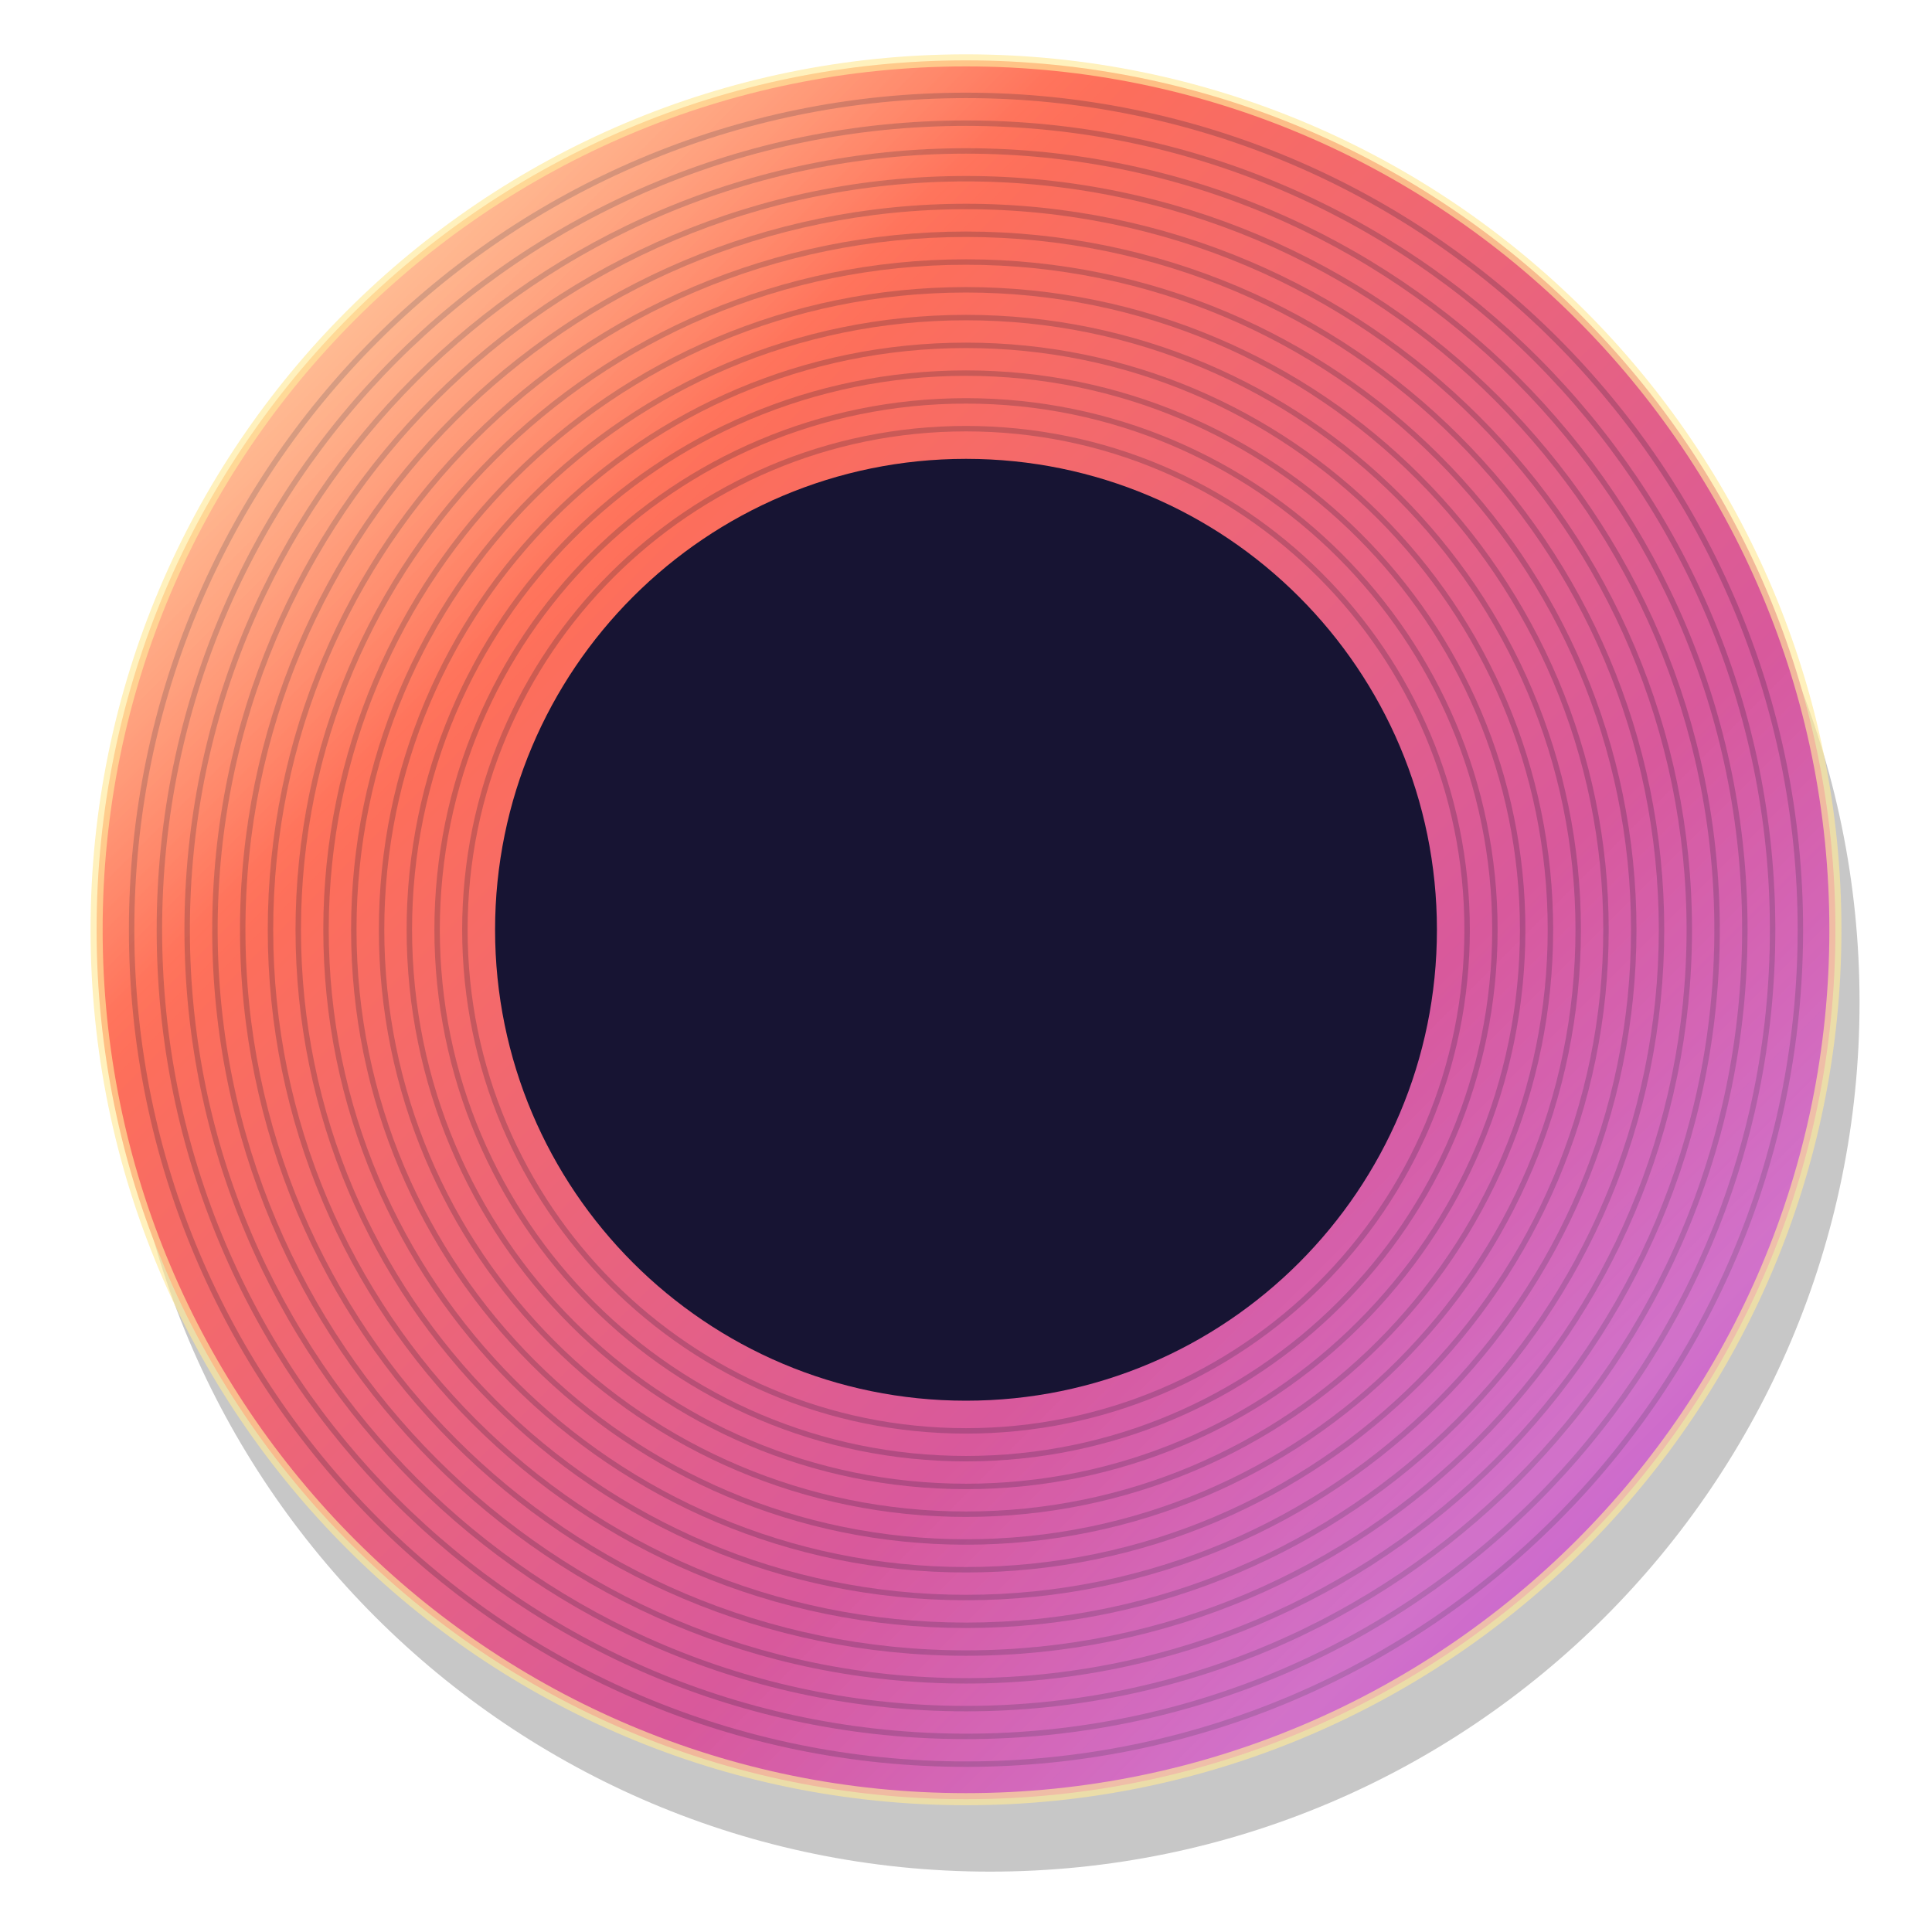
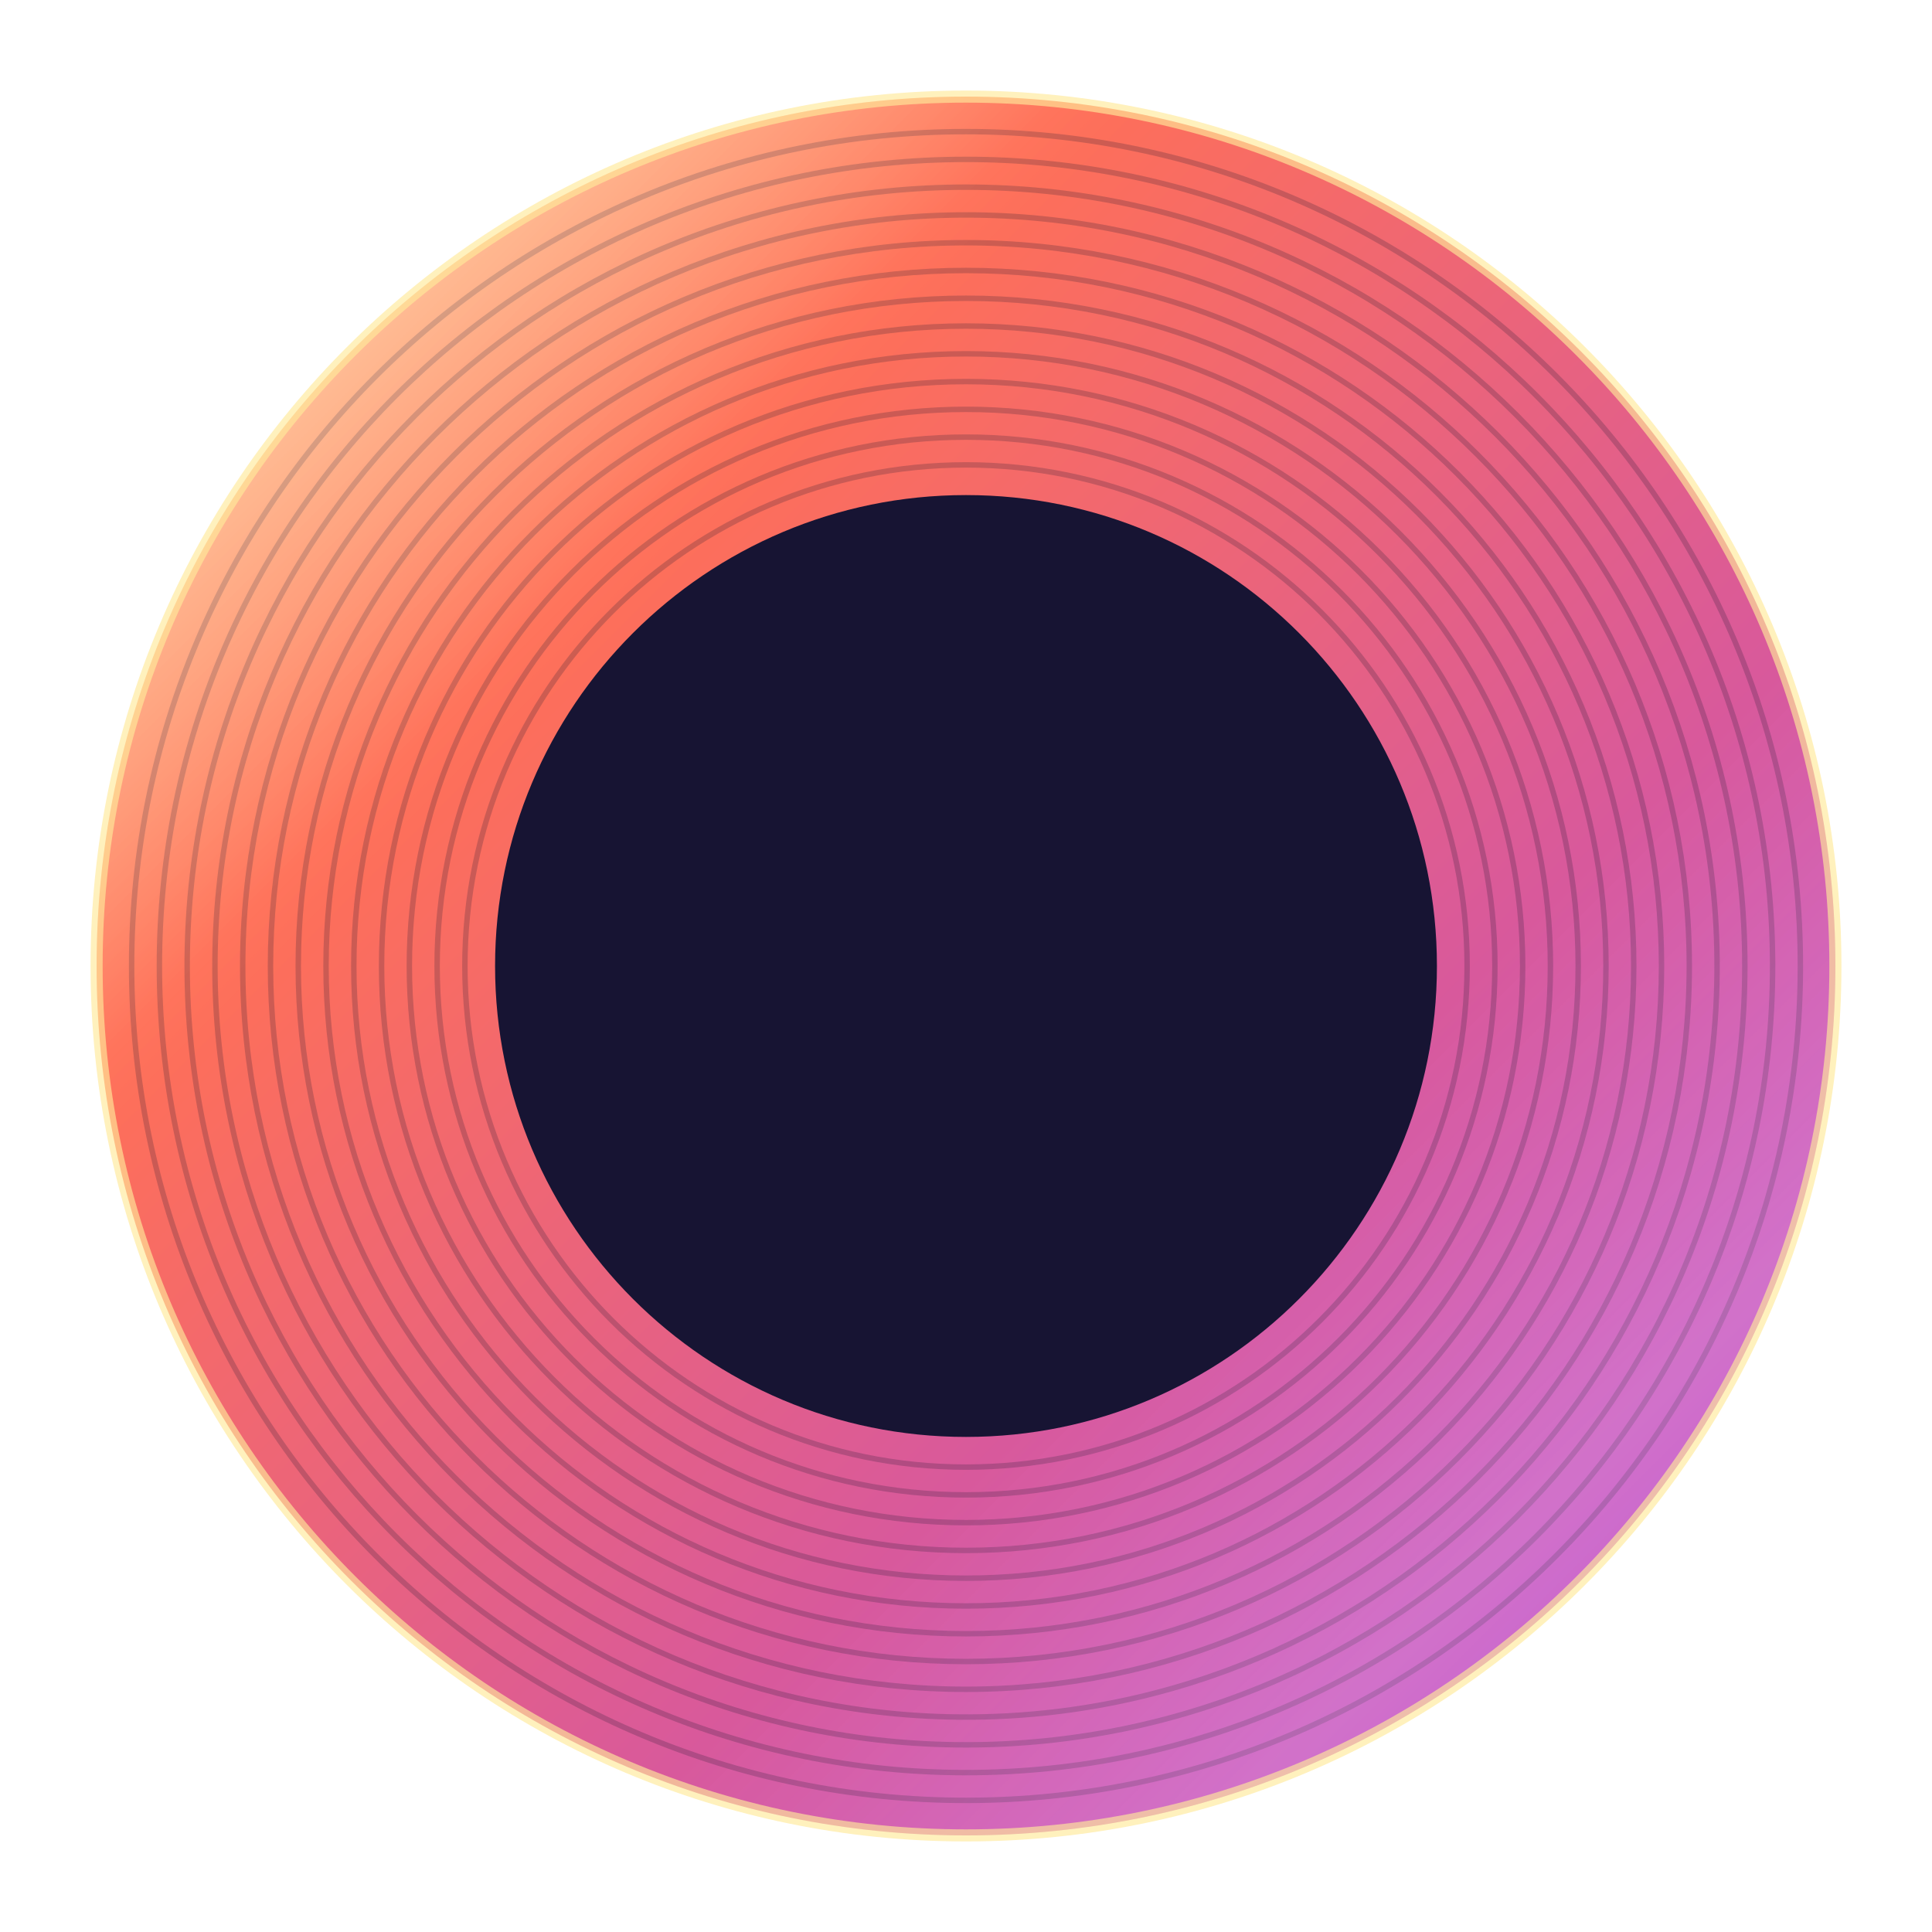
<svg xmlns="http://www.w3.org/2000/svg" viewBox="0 0 320 320">
  <defs>
    <clipPath id="record">
-       <circle cx="160" cy="154" r="144" />
+       <circle cx="160" cy="160" r="144" />
    </clipPath>
    <linearGradient id="wax" x1="0" y1="0" x2="1" y2="1">
      <stop stop-color="#ffe999" />
      <stop offset=".28" stop-color="#ff7057" />
      <stop offset="1" stop-color="#b343de" />
    </linearGradient>
    <linearGradient id="sheen" x1="0" y1="0" x2="1" y2="1">
      <stop stop-color="#fff" stop-opacity=".42" />
      <stop offset=".3" stop-color="#fff" stop-opacity="0" />
      <stop offset=".65" stop-color="#fff" stop-opacity="0" />
      <stop offset=".82" stop-color="#fff" stop-opacity=".2" />
      <stop offset="1" stop-color="#fff" stop-opacity="0" />
    </linearGradient>
  </defs>
-   <ellipse cx="164" cy="166" rx="144" ry="144" fill="#000" opacity=".22" />
-   <circle cx="160" cy="154" r="144" fill="url(#wax)" opacity="1" />
+   <circle cx="160" cy="160" r="144" fill="url(#wax)" opacity="1" />
  <g clip-path="url(#record)" />
  <g fill="none" stroke="#11152b" stroke-width=".9" opacity=".21">
-     <circle cx="160" cy="154" r="83" />
-     <circle cx="160" cy="154" r="87.6" />
-     <circle cx="160" cy="154" r="92.2" />
-     <circle cx="160" cy="154" r="96.8" />
-     <circle cx="160" cy="154" r="101.4" />
-     <circle cx="160" cy="154" r="106" />
-     <circle cx="160" cy="154" r="110.6" />
-     <circle cx="160" cy="154" r="115.2" />
-     <circle cx="160" cy="154" r="119.8" />
-     <circle cx="160" cy="154" r="124.4" />
-     <circle cx="160" cy="154" r="129" />
-     <circle cx="160" cy="154" r="133.6" />
-     <circle cx="160" cy="154" r="138.2" />
+     <circle cx="160" cy="160" r="83" />
+     <circle cx="160" cy="160" r="87.6" />
+     <circle cx="160" cy="160" r="92.2" />
+     <circle cx="160" cy="160" r="96.8" />
+     <circle cx="160" cy="160" r="101.4" />
+     <circle cx="160" cy="160" r="106" />
+     <circle cx="160" cy="160" r="110.6" />
+     <circle cx="160" cy="160" r="115.2" />
+     <circle cx="160" cy="160" r="119.8" />
+     <circle cx="160" cy="160" r="124.4" />
+     <circle cx="160" cy="160" r="129" />
+     <circle cx="160" cy="160" r="133.6" />
+     <circle cx="160" cy="160" r="138.2" />
  </g>
-   <circle cx="160" cy="154" r="144" fill="url(#sheen)" />
-   <circle cx="160" cy="154" r="144" fill="none" stroke="#ffe999" stroke-width="2" opacity=".65" />
-   <circle cx="160" cy="154" r="78" fill="#171433" />
+   <circle cx="160" cy="160" r="144" fill="url(#sheen)" />
+   <circle cx="160" cy="160" r="144" fill="none" stroke="#ffe999" stroke-width="2" opacity=".65" />
+   <circle cx="160" cy="160" r="78" fill="#171433" />
</svg>
